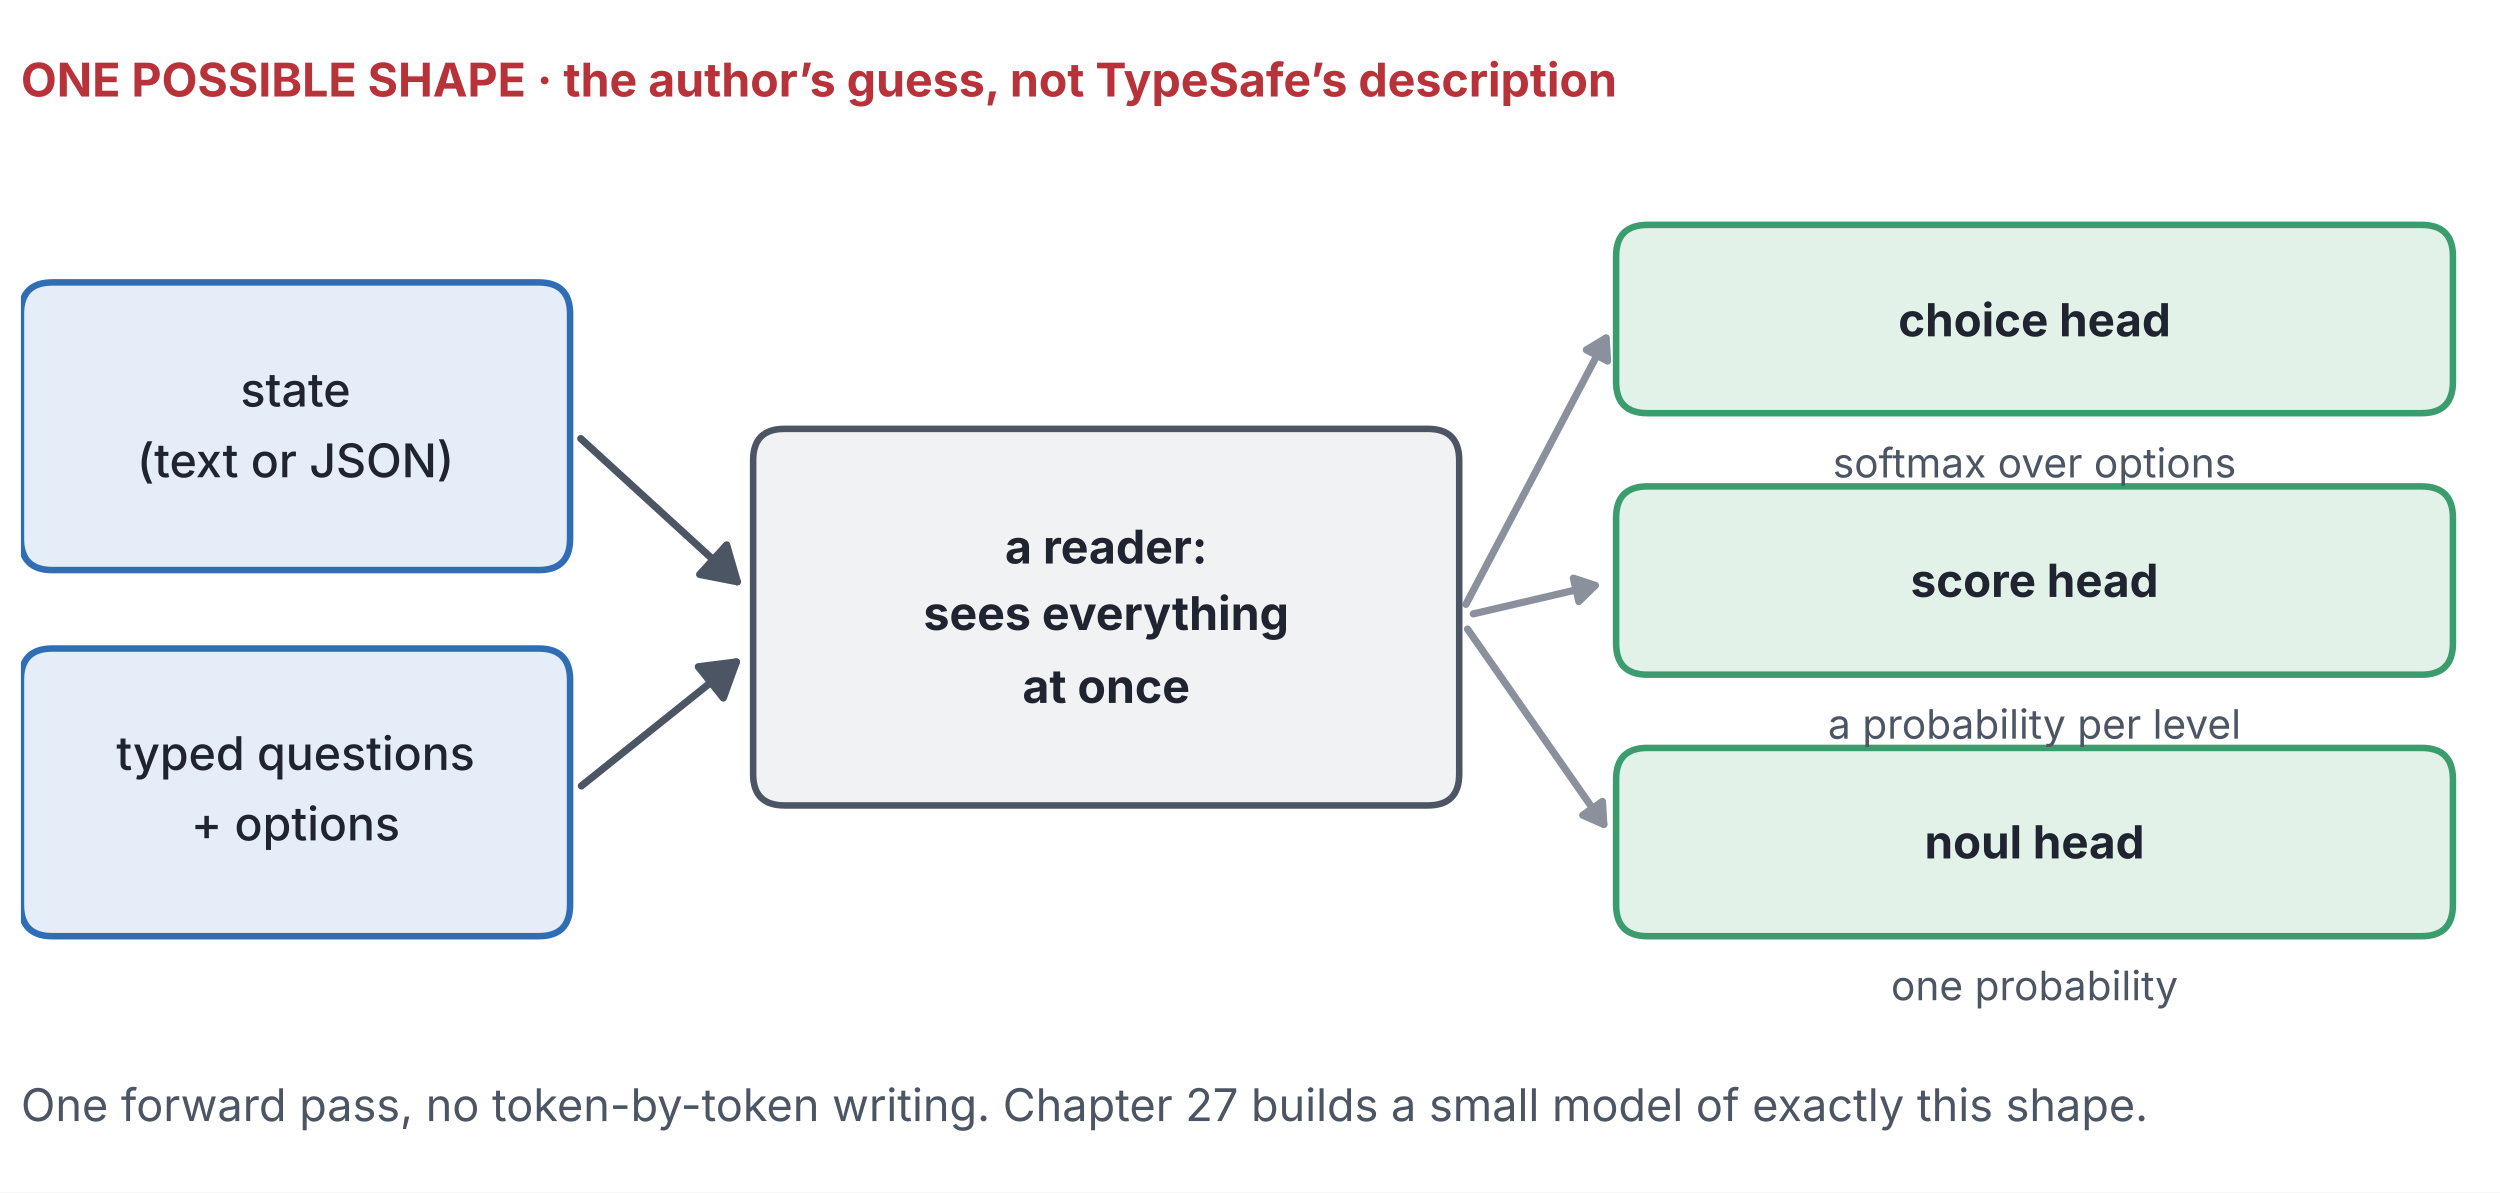
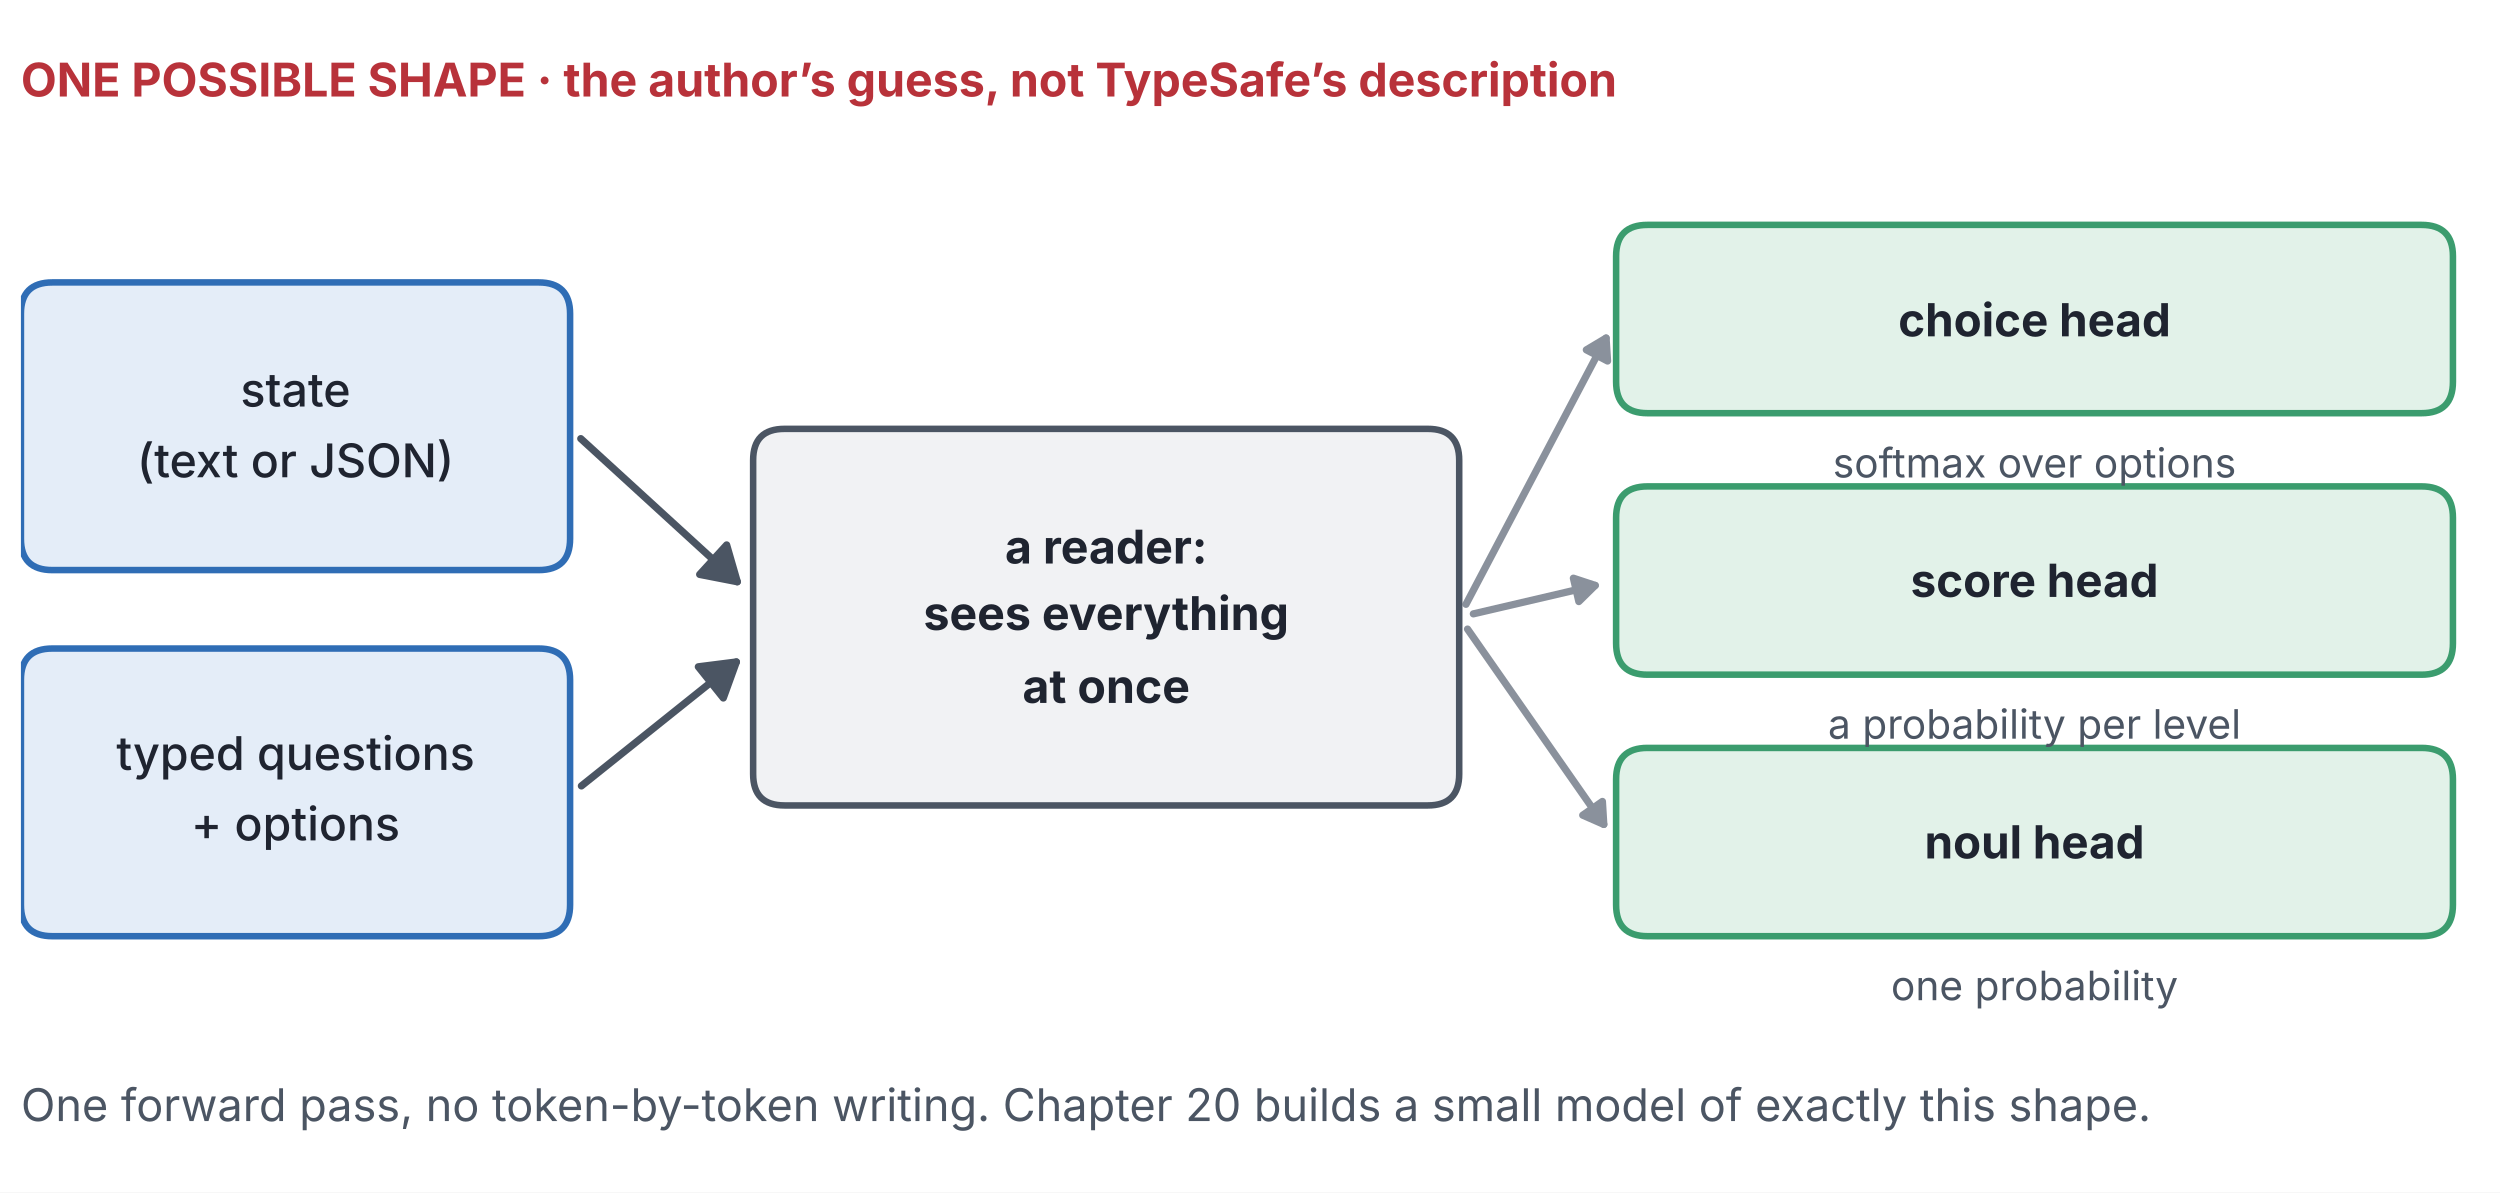
<svg xmlns="http://www.w3.org/2000/svg" width="344.16pt" height="164.16pt" viewBox="0 0 344.16 164.16" version="1.1">
  <defs>
    <style type="text/css">*{stroke-linejoin: round; stroke-linecap: butt}</style>
  </defs>
  <g id="figure_1">
    <g id="patch_1">
      <path d="M 0 164.16  L 344.16 164.16  L 344.16 0  L 0 0  z " style="fill: #ffffff" />
    </g>
    <g id="axes_1">
      <g id="patch_2">
-         <path d="M 79.953 60.387  Q 91.08 70.56 101.498 80.085  " clip-path="url(#p0c944bbffe)" style="fill: none; stroke: #4b5563; stroke-linecap: round" />
-         <path d="M 100.033 75.019  L 101.498 80.085  L 96.321 79.078  z " clip-path="url(#p0c944bbffe)" style="fill: #4b5563; stroke: #4b5563; stroke-linecap: round" />
+         <path d="M 79.953 60.387  Q 91.08 70.56 101.498 80.085  " clip-path="url(#p3cd3addc7f)" style="fill: none; stroke: #4b5563; stroke-linecap: round" />
+         <path d="M 100.033 75.019  L 101.498 80.085  L 96.321 79.078  z " clip-path="url(#p3cd3addc7f)" style="fill: #4b5563; stroke: #4b5563; stroke-linecap: round" />
      </g>
      <g id="patch_3">
-         <path d="M 80.04 108.192  Q 91.079 99.361 101.37 91.128  " clip-path="url(#p0c944bbffe)" style="fill: none; stroke: #4b5563; stroke-linecap: round" />
-         <path d="M 96.138 91.792  L 101.37 91.128  L 99.574 96.086  z " clip-path="url(#p0c944bbffe)" style="fill: #4b5563; stroke: #4b5563; stroke-linecap: round" />
+         <path d="M 80.04 108.192  Q 91.079 99.361 101.37 91.128  " clip-path="url(#p3cd3addc7f)" style="fill: none; stroke: #4b5563; stroke-linecap: round" />
+         <path d="M 96.138 91.792  L 101.37 91.128  L 99.574 96.086  z " clip-path="url(#p3cd3addc7f)" style="fill: #4b5563; stroke: #4b5563; stroke-linecap: round" />
      </g>
      <g id="patch_4">
-         <path d="M 201.812 83.189  Q 211.68 64.44 221.101 46.54  " clip-path="url(#p0c944bbffe)" style="fill: none; stroke: #8a919c; stroke-linecap: round" />
-         <path d="M 218.384 48.161  L 221.101 46.54  L 221.304 49.698  z " clip-path="url(#p0c944bbffe)" style="fill: #8a919c; stroke: #8a919c; stroke-linecap: round" />
+         <path d="M 201.812 83.189  Q 211.68 64.44 221.101 46.54  " clip-path="url(#p3cd3addc7f)" style="fill: none; stroke: #8a919c; stroke-linecap: round" />
+         <path d="M 218.384 48.161  L 221.101 46.54  L 221.304 49.698  z " clip-path="url(#p3cd3addc7f)" style="fill: #8a919c; stroke: #8a919c; stroke-linecap: round" />
      </g>
      <g id="patch_5">
-         <path d="M 202.829 84.505  Q 211.683 82.439 219.603 80.591  " clip-path="url(#p0c944bbffe)" style="fill: none; stroke: #8a919c; stroke-linecap: round" />
-         <path d="M 216.599 79.598  L 219.603 80.591  L 217.349 82.812  z " clip-path="url(#p0c944bbffe)" style="fill: #8a919c; stroke: #8a919c; stroke-linecap: round" />
+         <path d="M 202.829 84.505  Q 211.683 82.439 219.603 80.591  " clip-path="url(#p3cd3addc7f)" style="fill: none; stroke: #8a919c; stroke-linecap: round" />
+         <path d="M 216.599 79.598  L 219.603 80.591  L 217.349 82.812  z " clip-path="url(#p3cd3addc7f)" style="fill: #8a919c; stroke: #8a919c; stroke-linecap: round" />
      </g>
      <g id="patch_6">
-         <path d="M 202.027 86.604  Q 211.68 100.441 220.785 113.491  " clip-path="url(#p0c944bbffe)" style="fill: none; stroke: #8a919c; stroke-linecap: round" />
-         <path d="M 220.594 110.333  L 220.785 113.491  L 217.887 112.221  z " clip-path="url(#p0c944bbffe)" style="fill: #8a919c; stroke: #8a919c; stroke-linecap: round" />
+         <path d="M 202.027 86.604  Q 211.68 100.441 220.785 113.491  " clip-path="url(#p3cd3addc7f)" style="fill: none; stroke: #8a919c; stroke-linecap: round" />
+         <path d="M 220.594 110.333  L 220.785 113.491  L 217.887 112.221  z " clip-path="url(#p3cd3addc7f)" style="fill: #8a919c; stroke: #8a919c; stroke-linecap: round" />
      </g>
      <g id="patch_7">
-         <path d="M 7.2 78.48  L 74.16 78.48  Q 78.48 78.48 78.48 74.16  L 78.48 43.2  Q 78.48 38.88 74.16 38.88  L 7.2 38.88  Q 2.88 38.88 2.88 43.2  L 2.88 74.16  Q 2.88 78.48 7.2 78.48  z " clip-path="url(#p0c944bbffe)" style="fill: #e4edf8; stroke: #2f6db5; stroke-width: 0.9; stroke-linejoin: miter" />
+         <path d="M 7.2 78.48  L 74.16 78.48  Q 78.48 78.48 78.48 74.16  L 78.48 43.2  Q 78.48 38.88 74.16 38.88  L 7.2 38.88  Q 2.88 38.88 2.88 43.2  L 2.88 74.16  Q 2.88 78.48 7.2 78.48  z " clip-path="url(#p3cd3addc7f)" style="fill: #e4edf8; stroke: #2f6db5; stroke-width: 0.9; stroke-linejoin: miter" />
      </g>
      <g id="patch_8">
-         <path d="M 7.2 128.88  L 74.16 128.88  Q 78.48 128.88 78.48 124.56  L 78.48 93.6  Q 78.48 89.28 74.16 89.28  L 7.2 89.28  Q 2.88 89.28 2.88 93.6  L 2.88 124.56  Q 2.88 128.88 7.2 128.88  z " clip-path="url(#p0c944bbffe)" style="fill: #e4edf8; stroke: #2f6db5; stroke-width: 0.9; stroke-linejoin: miter" />
+         <path d="M 7.2 128.88  L 74.16 128.88  Q 78.48 128.88 78.48 124.56  L 78.48 93.6  Q 78.48 89.28 74.16 89.28  L 7.2 89.28  Q 2.88 89.28 2.88 93.6  L 2.88 124.56  Q 2.88 128.88 7.2 128.88  z " clip-path="url(#p3cd3addc7f)" style="fill: #e4edf8; stroke: #2f6db5; stroke-width: 0.9; stroke-linejoin: miter" />
      </g>
      <g id="patch_9">
-         <path d="M 108 110.88  L 196.56 110.88  Q 200.88 110.88 200.88 106.56  L 200.88 63.36  Q 200.88 59.04 196.56 59.04  L 108 59.04  Q 103.68 59.04 103.68 63.36  L 103.68 106.56  Q 103.68 110.88 108 110.88  z " clip-path="url(#p0c944bbffe)" style="fill: #f1f2f4; stroke: #4b5563; stroke-width: 0.9; stroke-linejoin: miter" />
+         <path d="M 108 110.88  L 196.56 110.88  Q 200.88 110.88 200.88 106.56  L 200.88 63.36  Q 200.88 59.04 196.56 59.04  L 108 59.04  Q 103.68 59.04 103.68 63.36  L 103.68 106.56  Q 103.68 110.88 108 110.88  z " clip-path="url(#p3cd3addc7f)" style="fill: #f1f2f4; stroke: #4b5563; stroke-width: 0.9; stroke-linejoin: miter" />
      </g>
      <g id="patch_10">
-         <path d="M 226.8 56.88  L 333.36 56.88  Q 337.68 56.88 337.68 52.56  L 337.68 35.28  Q 337.68 30.96 333.36 30.96  L 226.8 30.96  Q 222.48 30.96 222.48 35.28  L 222.48 52.56  Q 222.48 56.88 226.8 56.88  z " clip-path="url(#p0c944bbffe)" style="fill: #e2f2e9; stroke: #3b9c6e; stroke-width: 0.9; stroke-linejoin: miter" />
+         <path d="M 226.8 56.88  L 333.36 56.88  Q 337.68 56.88 337.68 52.56  L 337.68 35.28  Q 337.68 30.96 333.36 30.96  L 226.8 30.96  Q 222.48 30.96 222.48 35.28  L 222.48 52.56  Q 222.48 56.88 226.8 56.88  z " clip-path="url(#p3cd3addc7f)" style="fill: #e2f2e9; stroke: #3b9c6e; stroke-width: 0.9; stroke-linejoin: miter" />
      </g>
      <g id="patch_11">
-         <path d="M 226.8 92.88  L 333.36 92.88  Q 337.68 92.88 337.68 88.56  L 337.68 71.28  Q 337.68 66.96 333.36 66.96  L 226.8 66.96  Q 222.48 66.96 222.48 71.28  L 222.48 88.56  Q 222.48 92.88 226.8 92.88  z " clip-path="url(#p0c944bbffe)" style="fill: #e2f2e9; stroke: #3b9c6e; stroke-width: 0.9; stroke-linejoin: miter" />
+         <path d="M 226.8 92.88  L 333.36 92.88  Q 337.68 92.88 337.68 88.56  L 337.68 71.28  Q 337.68 66.96 333.36 66.96  L 226.8 66.96  Q 222.48 66.96 222.48 71.28  L 222.48 88.56  Q 222.48 92.88 226.8 92.88  z " clip-path="url(#p3cd3addc7f)" style="fill: #e2f2e9; stroke: #3b9c6e; stroke-width: 0.9; stroke-linejoin: miter" />
      </g>
      <g id="patch_12">
-         <path d="M 226.8 128.88  L 333.36 128.88  Q 337.68 128.88 337.68 124.56  L 337.68 107.28  Q 337.68 102.96 333.36 102.96  L 226.8 102.96  Q 222.48 102.96 222.48 107.28  L 222.48 124.56  Q 222.48 128.88 226.8 128.88  z " clip-path="url(#p0c944bbffe)" style="fill: #e2f2e9; stroke: #3b9c6e; stroke-width: 0.9; stroke-linejoin: miter" />
+         <path d="M 226.8 128.88  L 333.36 128.88  Q 337.68 128.88 337.68 124.56  L 337.68 107.28  Q 337.68 102.96 333.36 102.96  L 226.8 102.96  Q 222.48 102.96 222.48 107.28  L 222.48 124.56  Q 222.48 128.88 226.8 128.88  z " clip-path="url(#p3cd3addc7f)" style="fill: #e2f2e9; stroke: #3b9c6e; stroke-width: 0.9; stroke-linejoin: miter" />
      </g>
      <g id="text_1">
        <text style="font-weight: 700; font-size: 6.4px; font-family: 'Inter'; text-anchor: start; fill: #b8323a" x="2.88" y="13.286" transform="rotate(-0 2.88 13.286)">ONE POSSIBLE SHAPE · the author’s guess, not TypeSafe’s description</text>
      </g>
      <g id="text_2">
        <text style="font-weight: 500; font-size: 6.4px; font-family: 'Inter'; fill: #1f2430" transform="translate(33.0975 55.96366)">state</text>
        <text style="font-weight: 500; font-size: 6.4px; font-family: 'Inter'; fill: #1f2430" transform="translate(18.866 65.70134)">(text or JSON)</text>
      </g>
      <g id="text_3">
        <text style="font-weight: 500; font-size: 6.4px; font-family: 'Inter'; fill: #1f2430" transform="translate(16.0135 105.9967)">typed questions</text>
        <text style="font-weight: 500; font-size: 6.4px; font-family: 'Inter'; fill: #1f2430" transform="translate(26.303 115.6888)">+ options</text>
      </g>
      <g id="text_4">
        <text style="font-weight: 700; font-size: 6.4px; font-family: 'Inter'; fill: #1f2430" transform="translate(138.3475 77.57381)">a reader:</text>
        <text style="font-weight: 700; font-size: 6.4px; font-family: 'Inter'; fill: #1f2430" transform="translate(127.122 86.726)">sees everything</text>
        <text style="font-weight: 700; font-size: 6.4px; font-family: 'Inter'; fill: #1f2430" transform="translate(140.748 96.76769)">at once</text>
      </g>
      <g id="text_5">
        <text style="font-weight: 700; font-size: 6.3px; font-family: 'Inter'; text-anchor: middle; fill: #1f2430" x="280.08" y="46.304" transform="rotate(-0 280.08 46.30416)">choice head</text>
      </g>
      <g id="text_6">
        <text style="font-size: 5.6px; font-family: 'Inter'; text-anchor: middle; fill: #4b5563" x="280.08" y="65.726" transform="rotate(-0 280.08 65.7257)">softmax over options</text>
      </g>
      <g id="text_7">
        <text style="font-weight: 700; font-size: 6.3px; font-family: 'Inter'; text-anchor: middle; fill: #1f2430" x="280.08" y="82.178" transform="rotate(-0 280.08 82.17766)">score head</text>
      </g>
      <g id="text_8">
        <text style="font-size: 5.6px; font-family: 'Inter'; text-anchor: middle; fill: #4b5563" x="280.08" y="101.686" transform="rotate(-0 280.08 101.6859)">a probability per level</text>
      </g>
      <g id="text_9">
        <text style="font-weight: 700; font-size: 6.3px; font-family: 'Inter'; text-anchor: middle; fill: #1f2430" x="280.08" y="118.178" transform="rotate(-0 280.08 118.1777)">noul head</text>
      </g>
      <g id="text_10">
        <text style="font-size: 5.6px; font-family: 'Inter'; text-anchor: middle; fill: #4b5563" x="280.08" y="137.686" transform="rotate(-0 280.08 137.6859)">one probability</text>
      </g>
      <g id="text_11">
-         <text style="font-size: 6.2px; font-family: 'Inter'; text-anchor: start; fill: #4b5563" x="2.88" y="154.332" transform="rotate(-0 2.88 154.3324)">One forward pass, no token-by-token writing. Chapter 27 builds a small model of exactly this shape.</text>
+         <text style="font-size: 6.2px; font-family: 'Inter'; text-anchor: start; fill: #4b5563" x="2.88" y="154.332" transform="rotate(-0 2.88 154.3324)">One forward pass, no token-by-token writing. Chapter 20 builds a small model of exactly this shape.</text>
      </g>
    </g>
  </g>
  <defs>
-     <clipPath id="p0c944bbffe">
+     <clipPath id="p3cd3addc7f">
      <rect x="2.88" y="2.88" width="338.4" height="158.4" />
    </clipPath>
  </defs>
</svg>
